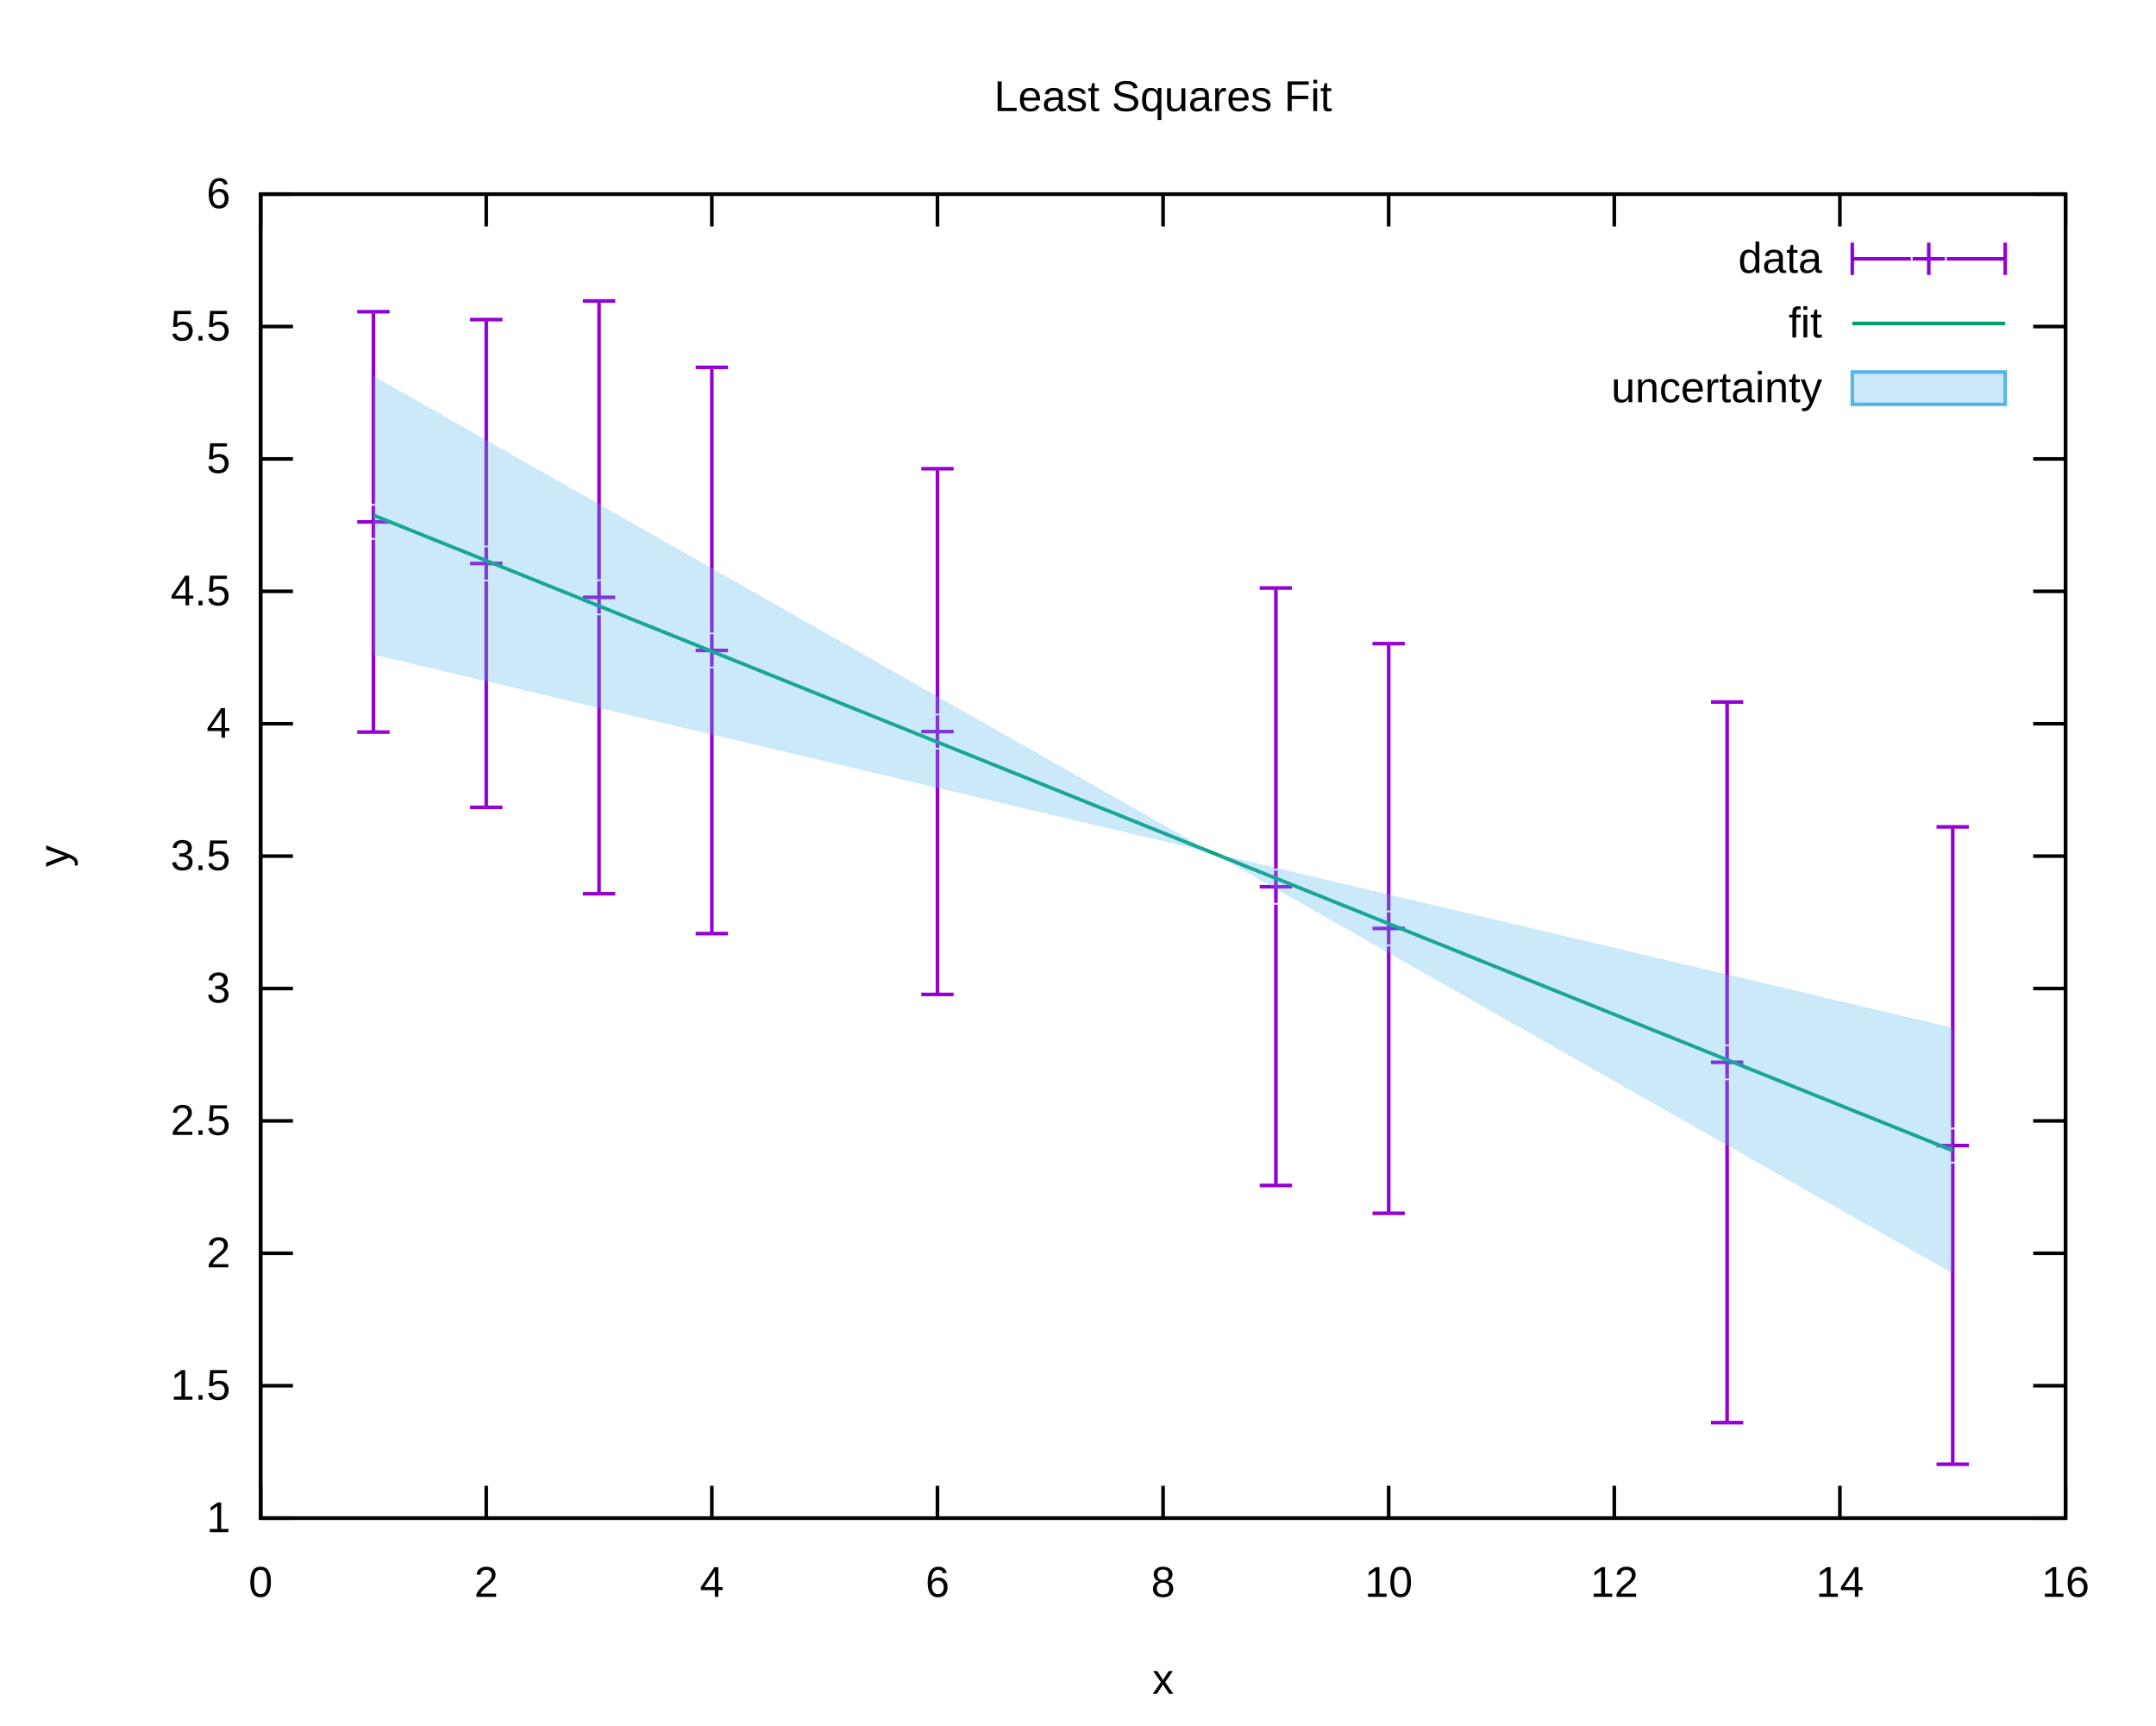
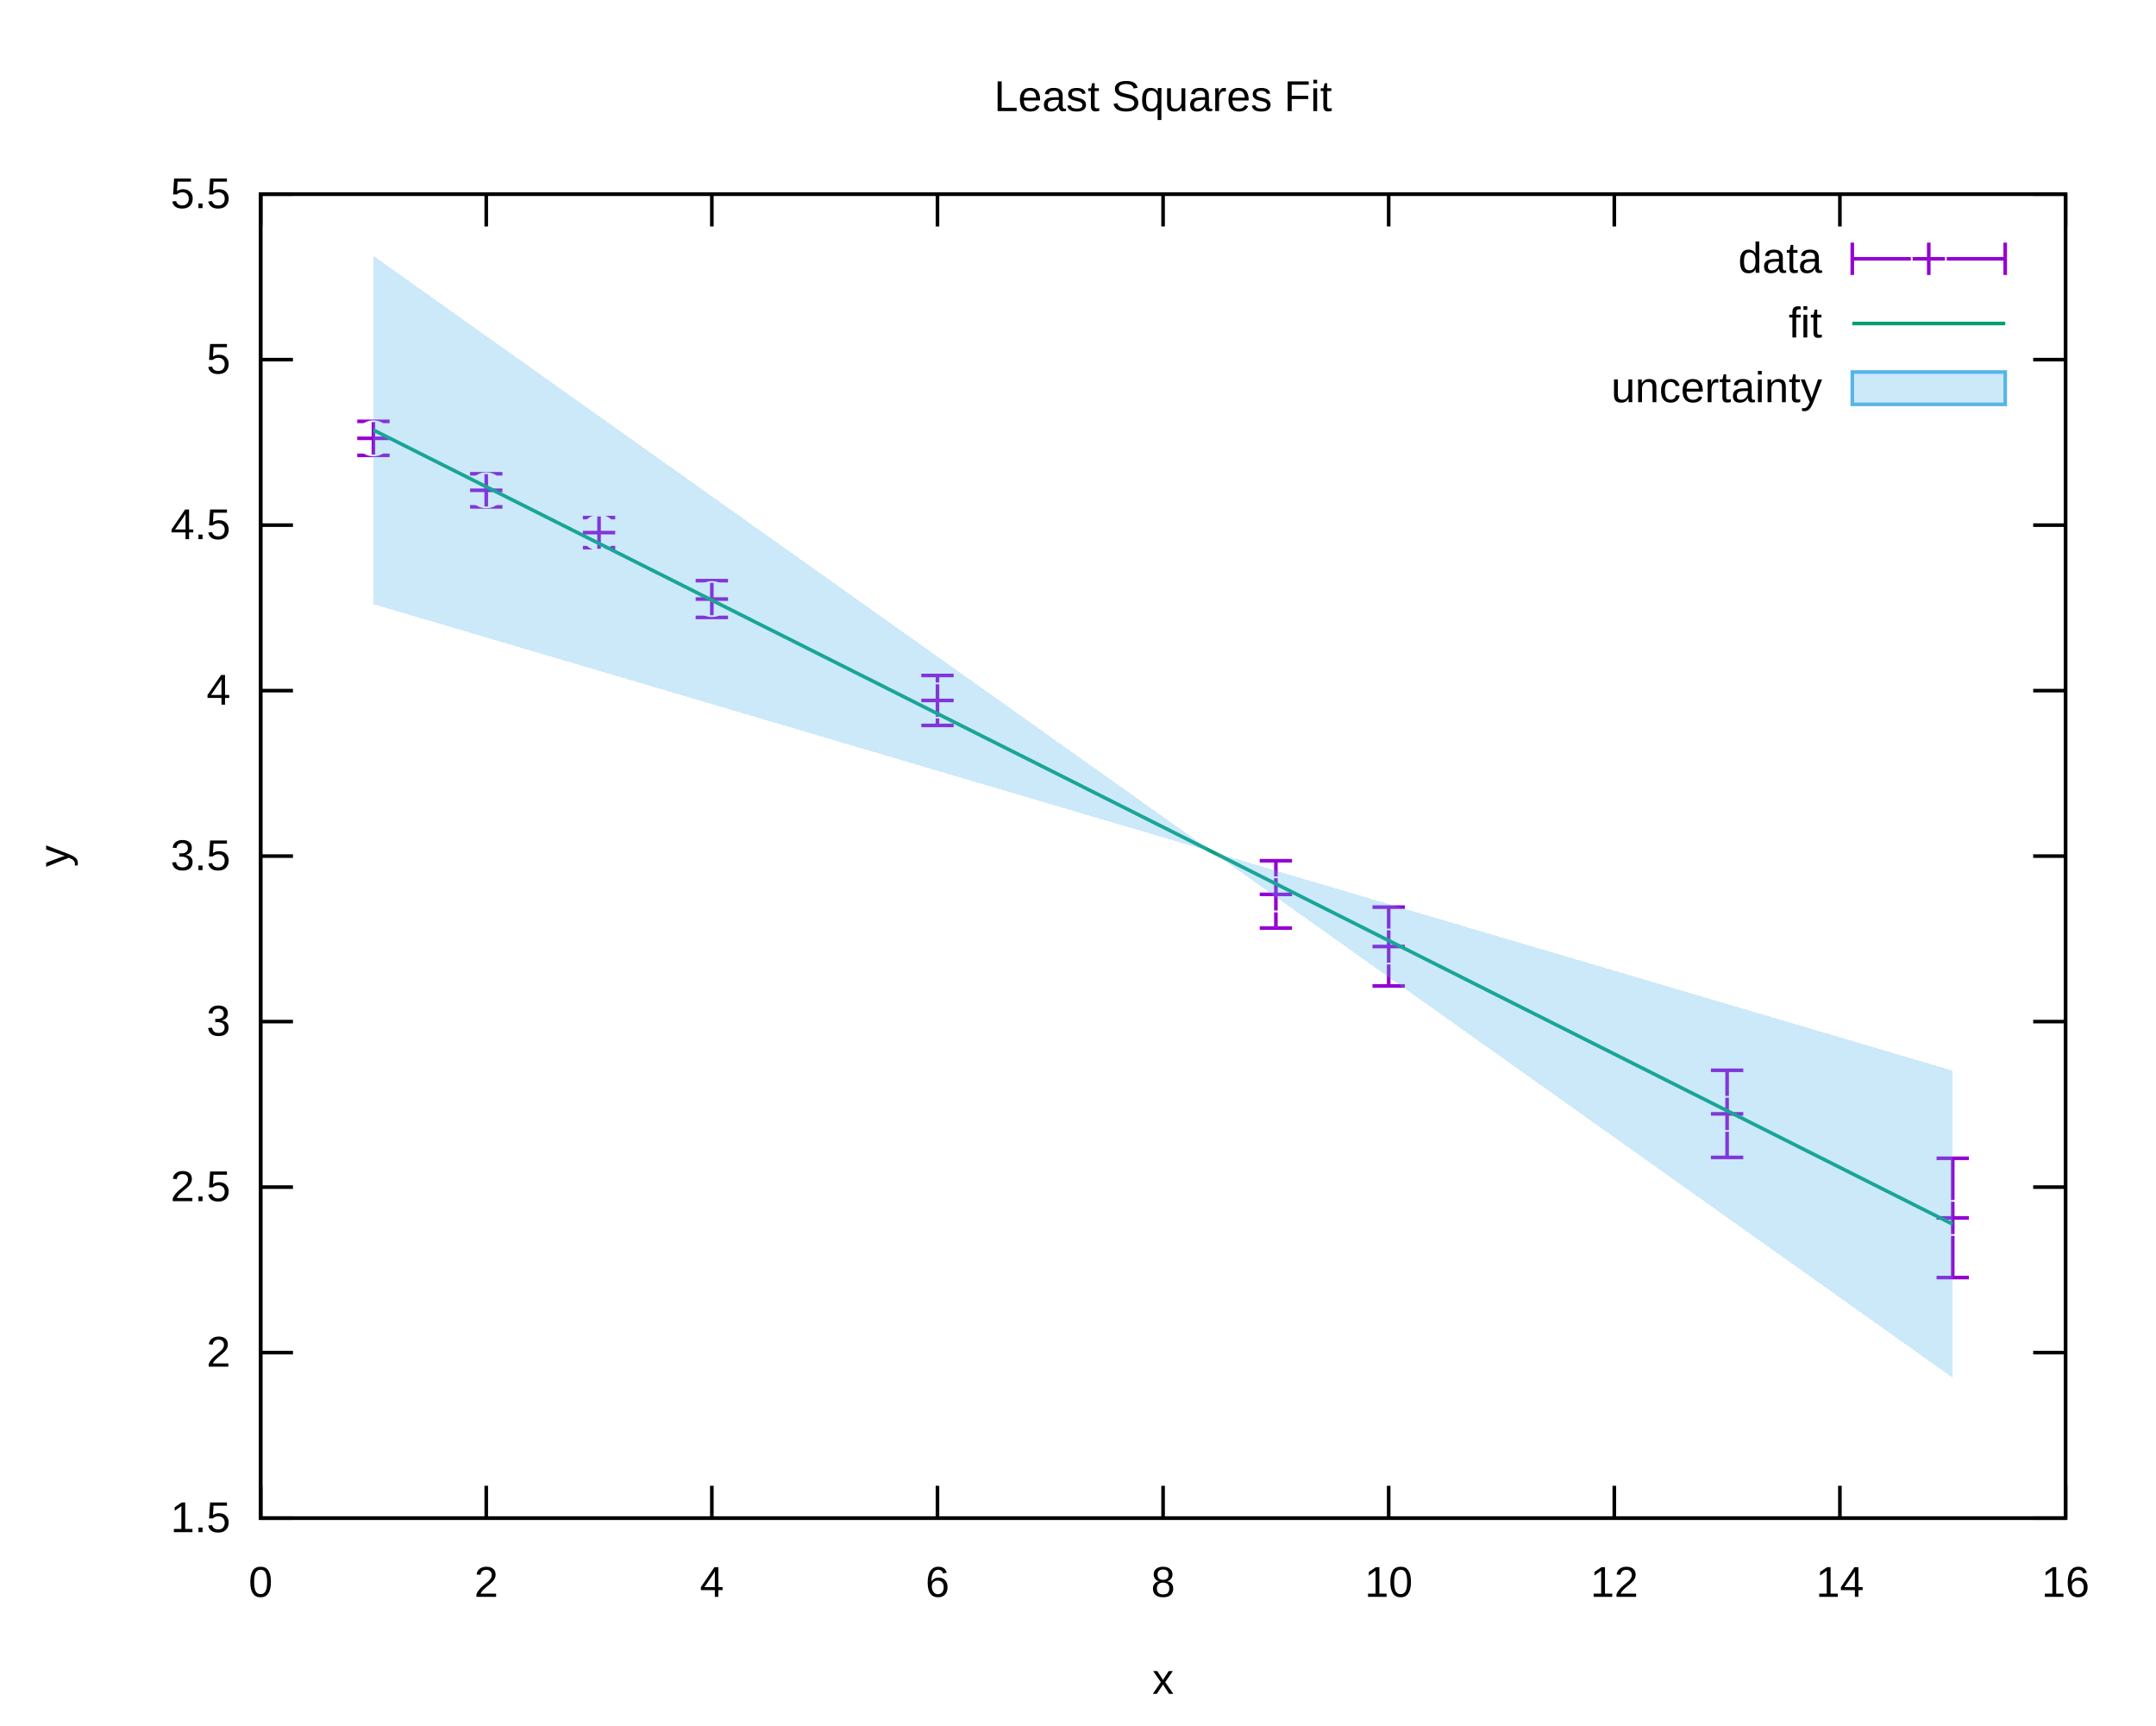
<svg xmlns="http://www.w3.org/2000/svg" xmlns:xlink="http://www.w3.org/1999/xlink" width="600" height="480" viewBox="0 0 600 480">
  <g id="gnuplot_canvas">
    <rect x="0" y="0" width="600" height="480" fill="none" />
    <defs>
      <circle id="gpDot" r="0.5" stroke-width="0.5" stroke="currentColor" />
      <path id="gpPt0" stroke-width="0.222" stroke="currentColor" d="M-1,0 h2 M0,-1 v2" />
      <path id="gpPt1" stroke-width="0.222" stroke="currentColor" d="M-1,-1 L1,1 M1,-1 L-1,1" />
      <path id="gpPt2" stroke-width="0.222" stroke="currentColor" d="M-1,0 L1,0 M0,-1 L0,1 M-1,-1 L1,1 M-1,1 L1,-1" />
      <rect id="gpPt3" stroke-width="0.222" stroke="currentColor" x="-1" y="-1" width="2" height="2" />
      <rect id="gpPt4" stroke-width="0.222" stroke="currentColor" fill="currentColor" x="-1" y="-1" width="2" height="2" />
      <circle id="gpPt5" stroke-width="0.222" stroke="currentColor" cx="0" cy="0" r="1" />
      <use xlink:href="#gpPt5" id="gpPt6" fill="currentColor" stroke="none" />
      <path id="gpPt7" stroke-width="0.222" stroke="currentColor" d="M0,-1.33 L-1.33,0.67 L1.33,0.67 z" />
      <use xlink:href="#gpPt7" id="gpPt8" fill="currentColor" stroke="none" />
      <use xlink:href="#gpPt7" id="gpPt9" stroke="currentColor" transform="rotate(180)" />
      <use xlink:href="#gpPt9" id="gpPt10" fill="currentColor" stroke="none" />
      <use xlink:href="#gpPt3" id="gpPt11" stroke="currentColor" transform="rotate(45)" />
      <use xlink:href="#gpPt11" id="gpPt12" fill="currentColor" stroke="none" />
      <path id="gpPt13" stroke-width="0.222" stroke="currentColor" d="M0,1.330 L1.265,0.411 L0.782,-1.067 L-0.782,-1.076 L-1.265,0.411 z" />
      <use xlink:href="#gpPt13" id="gpPt14" fill="currentColor" stroke="none" />
      <filter id="textbox" filterUnits="objectBoundingBox" x="0" y="0" height="1" width="1">
        <feFlood flood-color="white" flood-opacity="1" result="bgnd" />
        <feComposite in="SourceGraphic" in2="bgnd" operator="atop" />
      </filter>
      <filter id="greybox" filterUnits="objectBoundingBox" x="0" y="0" height="1" width="1">
        <feFlood flood-color="lightgrey" flood-opacity="1" result="grey" />
        <feComposite in="SourceGraphic" in2="grey" operator="atop" />
      </filter>
    </defs>
    <g fill="none" color="white" stroke="currentColor" stroke-width="1.00" stroke-linecap="butt" stroke-linejoin="miter">
</g>
    <g fill="none" color="black" stroke="currentColor" stroke-width="1.00" stroke-linecap="butt" stroke-linejoin="miter">
      <path stroke="black" d="M72.53,422.40 L81.53,422.40 M574.82,422.40 L565.82,422.40  " />
      <g transform="translate(64.14,426.30)" stroke="none" fill="black" font-family="Arial" font-size="12.00" text-anchor="end">
        <text>
-           <tspan font-family="Arial"> 1</tspan>
-         </text>
-       </g>
-     </g>
-     <g fill="none" color="black" stroke="currentColor" stroke-width="1.00" stroke-linecap="butt" stroke-linejoin="miter">
-       <path stroke="black" d="M72.53,385.56 L81.53,385.56 M574.82,385.56 L565.82,385.56  " />
-       <g transform="translate(64.14,389.46)" stroke="none" fill="black" font-family="Arial" font-size="12.00" text-anchor="end">
-         <text>
          <tspan font-family="Arial"> 1.5</tspan>
        </text>
      </g>
    </g>
    <g fill="none" color="black" stroke="currentColor" stroke-width="1.00" stroke-linecap="butt" stroke-linejoin="miter">
-       <path stroke="black" d="M72.53,348.72 L81.53,348.72 M574.82,348.72 L565.82,348.72  " />
-       <g transform="translate(64.14,352.62)" stroke="none" fill="black" font-family="Arial" font-size="12.00" text-anchor="end">
+       <path stroke="black" d="M72.53,376.35 L81.53,376.35 M574.82,376.35 L565.82,376.35  " />
+       <g transform="translate(64.14,380.25)" stroke="none" fill="black" font-family="Arial" font-size="12.00" text-anchor="end">
        <text>
          <tspan font-family="Arial"> 2</tspan>
        </text>
      </g>
    </g>
    <g fill="none" color="black" stroke="currentColor" stroke-width="1.00" stroke-linecap="butt" stroke-linejoin="miter">
-       <path stroke="black" d="M72.53,311.88 L81.53,311.88 M574.82,311.88 L565.82,311.88  " />
-       <g transform="translate(64.14,315.78)" stroke="none" fill="black" font-family="Arial" font-size="12.00" text-anchor="end">
+       <path stroke="black" d="M72.53,330.30 L81.53,330.30 M574.82,330.30 L565.82,330.30  " />
+       <g transform="translate(64.14,334.20)" stroke="none" fill="black" font-family="Arial" font-size="12.00" text-anchor="end">
        <text>
          <tspan font-family="Arial"> 2.5</tspan>
        </text>
      </g>
    </g>
    <g fill="none" color="black" stroke="currentColor" stroke-width="1.00" stroke-linecap="butt" stroke-linejoin="miter">
-       <path stroke="black" d="M72.53,275.04 L81.53,275.04 M574.82,275.04 L565.82,275.04  " />
-       <g transform="translate(64.14,278.94)" stroke="none" fill="black" font-family="Arial" font-size="12.00" text-anchor="end">
+       <path stroke="black" d="M72.53,284.25 L81.53,284.25 M574.82,284.25 L565.82,284.25  " />
+       <g transform="translate(64.14,288.15)" stroke="none" fill="black" font-family="Arial" font-size="12.00" text-anchor="end">
        <text>
          <tspan font-family="Arial"> 3</tspan>
        </text>
      </g>
    </g>
    <g fill="none" color="black" stroke="currentColor" stroke-width="1.00" stroke-linecap="butt" stroke-linejoin="miter">
      <path stroke="black" d="M72.53,238.20 L81.53,238.20 M574.82,238.20 L565.82,238.20  " />
      <g transform="translate(64.14,242.10)" stroke="none" fill="black" font-family="Arial" font-size="12.00" text-anchor="end">
        <text>
          <tspan font-family="Arial"> 3.5</tspan>
        </text>
      </g>
    </g>
    <g fill="none" color="black" stroke="currentColor" stroke-width="1.00" stroke-linecap="butt" stroke-linejoin="miter">
-       <path stroke="black" d="M72.53,201.37 L81.53,201.37 M574.82,201.37 L565.82,201.37  " />
-       <g transform="translate(64.14,205.27)" stroke="none" fill="black" font-family="Arial" font-size="12.00" text-anchor="end">
+       <path stroke="black" d="M72.53,192.16 L81.53,192.16 M574.82,192.16 L565.82,192.16  " />
+       <g transform="translate(64.14,196.06)" stroke="none" fill="black" font-family="Arial" font-size="12.00" text-anchor="end">
        <text>
          <tspan font-family="Arial"> 4</tspan>
        </text>
      </g>
    </g>
    <g fill="none" color="black" stroke="currentColor" stroke-width="1.00" stroke-linecap="butt" stroke-linejoin="miter">
-       <path stroke="black" d="M72.53,164.53 L81.53,164.53 M574.82,164.53 L565.82,164.53  " />
-       <g transform="translate(64.14,168.43)" stroke="none" fill="black" font-family="Arial" font-size="12.00" text-anchor="end">
+       <path stroke="black" d="M72.53,146.11 L81.53,146.11 M574.82,146.11 L565.82,146.11  " />
+       <g transform="translate(64.14,150.01)" stroke="none" fill="black" font-family="Arial" font-size="12.00" text-anchor="end">
        <text>
          <tspan font-family="Arial"> 4.5</tspan>
        </text>
      </g>
    </g>
    <g fill="none" color="black" stroke="currentColor" stroke-width="1.00" stroke-linecap="butt" stroke-linejoin="miter">
-       <path stroke="black" d="M72.53,127.69 L81.53,127.69 M574.82,127.69 L565.82,127.69  " />
-       <g transform="translate(64.14,131.59)" stroke="none" fill="black" font-family="Arial" font-size="12.00" text-anchor="end">
+       <path stroke="black" d="M72.53,100.06 L81.53,100.06 M574.82,100.06 L565.82,100.06  " />
+       <g transform="translate(64.14,103.96)" stroke="none" fill="black" font-family="Arial" font-size="12.00" text-anchor="end">
        <text>
          <tspan font-family="Arial"> 5</tspan>
-         </text>
-       </g>
-     </g>
-     <g fill="none" color="black" stroke="currentColor" stroke-width="1.00" stroke-linecap="butt" stroke-linejoin="miter">
-       <path stroke="black" d="M72.53,90.85 L81.53,90.85 M574.82,90.85 L565.82,90.85  " />
-       <g transform="translate(64.14,94.75)" stroke="none" fill="black" font-family="Arial" font-size="12.00" text-anchor="end">
-         <text>
-           <tspan font-family="Arial"> 5.5</tspan>
        </text>
      </g>
    </g>
    <g fill="none" color="black" stroke="currentColor" stroke-width="1.00" stroke-linecap="butt" stroke-linejoin="miter">
      <path stroke="black" d="M72.53,54.01 L81.53,54.01 M574.82,54.01 L565.82,54.01  " />
      <g transform="translate(64.14,57.91)" stroke="none" fill="black" font-family="Arial" font-size="12.00" text-anchor="end">
        <text>
-           <tspan font-family="Arial"> 6</tspan>
+           <tspan font-family="Arial"> 5.5</tspan>
        </text>
      </g>
    </g>
    <g fill="none" color="black" stroke="currentColor" stroke-width="1.00" stroke-linecap="butt" stroke-linejoin="miter">
      <path stroke="black" d="M72.53,422.40 L72.53,413.40 M72.53,54.01 L72.53,63.01  " />
      <g transform="translate(72.53,444.30)" stroke="none" fill="black" font-family="Arial" font-size="12.00" text-anchor="middle">
        <text>
          <tspan font-family="Arial"> 0</tspan>
        </text>
      </g>
    </g>
    <g fill="none" color="black" stroke="currentColor" stroke-width="1.00" stroke-linecap="butt" stroke-linejoin="miter">
      <path stroke="black" d="M135.32,422.40 L135.32,413.40 M135.32,54.01 L135.32,63.01  " />
      <g transform="translate(135.32,444.30)" stroke="none" fill="black" font-family="Arial" font-size="12.00" text-anchor="middle">
        <text>
          <tspan font-family="Arial"> 2</tspan>
        </text>
      </g>
    </g>
    <g fill="none" color="black" stroke="currentColor" stroke-width="1.00" stroke-linecap="butt" stroke-linejoin="miter">
      <path stroke="black" d="M198.10,422.40 L198.10,413.40 M198.10,54.01 L198.10,63.01  " />
      <g transform="translate(198.10,444.30)" stroke="none" fill="black" font-family="Arial" font-size="12.00" text-anchor="middle">
        <text>
          <tspan font-family="Arial"> 4</tspan>
        </text>
      </g>
    </g>
    <g fill="none" color="black" stroke="currentColor" stroke-width="1.00" stroke-linecap="butt" stroke-linejoin="miter">
      <path stroke="black" d="M260.89,422.40 L260.89,413.40 M260.89,54.01 L260.89,63.01  " />
      <g transform="translate(260.89,444.30)" stroke="none" fill="black" font-family="Arial" font-size="12.00" text-anchor="middle">
        <text>
          <tspan font-family="Arial"> 6</tspan>
        </text>
      </g>
    </g>
    <g fill="none" color="black" stroke="currentColor" stroke-width="1.00" stroke-linecap="butt" stroke-linejoin="miter">
      <path stroke="black" d="M323.68,422.40 L323.68,413.40 M323.68,54.01 L323.68,63.01  " />
      <g transform="translate(323.68,444.30)" stroke="none" fill="black" font-family="Arial" font-size="12.00" text-anchor="middle">
        <text>
          <tspan font-family="Arial"> 8</tspan>
        </text>
      </g>
    </g>
    <g fill="none" color="black" stroke="currentColor" stroke-width="1.00" stroke-linecap="butt" stroke-linejoin="miter">
      <path stroke="black" d="M386.46,422.40 L386.46,413.40 M386.46,54.01 L386.46,63.01  " />
      <g transform="translate(386.46,444.30)" stroke="none" fill="black" font-family="Arial" font-size="12.00" text-anchor="middle">
        <text>
          <tspan font-family="Arial"> 10</tspan>
        </text>
      </g>
    </g>
    <g fill="none" color="black" stroke="currentColor" stroke-width="1.00" stroke-linecap="butt" stroke-linejoin="miter">
      <path stroke="black" d="M449.25,422.40 L449.25,413.40 M449.25,54.01 L449.25,63.01  " />
      <g transform="translate(449.25,444.30)" stroke="none" fill="black" font-family="Arial" font-size="12.00" text-anchor="middle">
        <text>
          <tspan font-family="Arial"> 12</tspan>
        </text>
      </g>
    </g>
    <g fill="none" color="black" stroke="currentColor" stroke-width="1.00" stroke-linecap="butt" stroke-linejoin="miter">
      <path stroke="black" d="M512.03,422.40 L512.03,413.40 M512.03,54.01 L512.03,63.01  " />
      <g transform="translate(512.03,444.30)" stroke="none" fill="black" font-family="Arial" font-size="12.00" text-anchor="middle">
        <text>
          <tspan font-family="Arial"> 14</tspan>
        </text>
      </g>
    </g>
    <g fill="none" color="black" stroke="currentColor" stroke-width="1.00" stroke-linecap="butt" stroke-linejoin="miter">
      <path stroke="black" d="M574.82,422.40 L574.82,413.40 M574.82,54.01 L574.82,63.01  " />
      <g transform="translate(574.82,444.30)" stroke="none" fill="black" font-family="Arial" font-size="12.00" text-anchor="middle">
        <text>
          <tspan font-family="Arial"> 16</tspan>
        </text>
      </g>
    </g>
    <g fill="none" color="black" stroke="currentColor" stroke-width="1.00" stroke-linecap="butt" stroke-linejoin="miter">
</g>
    <g fill="none" color="black" stroke="currentColor" stroke-width="1.00" stroke-linecap="butt" stroke-linejoin="miter">
      <path stroke="black" d="M72.53,54.01 L72.53,422.40 L574.82,422.40 L574.82,54.01 L72.53,54.01 Z  " />
    </g>
    <g fill="none" color="black" stroke="currentColor" stroke-width="1.00" stroke-linecap="butt" stroke-linejoin="miter">
</g>
    <g id="gnuplot_plot_1">
      <g fill="none" color="black" stroke="currentColor" stroke-width="1.00" stroke-linecap="butt" stroke-linejoin="miter">
        <g transform="translate(507.09,75.91)" stroke="none" fill="black" font-family="Arial" font-size="12.00" text-anchor="end">
          <text>
            <tspan font-family="Arial">data</tspan>
          </text>
        </g>
      </g>
      <g fill="none" color="black" stroke="currentColor" stroke-width="1.00" stroke-linecap="butt" stroke-linejoin="miter">
-         <path stroke="rgb(148,   0, 211)" d="M515.48,72.01 L558.04,72.01 M515.48,67.51 L515.48,76.51 M558.04,67.51 L558.04,76.51 M103.92,203.69 L103.92,86.73   M99.42,203.69 L108.42,203.69 M99.42,86.73 L108.42,86.73 M135.32,224.64 L135.32,88.92 M130.82,224.64 L139.82,224.64   M130.82,88.92 L139.82,88.92 M166.71,248.67 L166.71,83.73 M162.21,248.67 L171.21,248.67 M162.21,83.73 L171.21,83.73   M198.10,259.76 L198.10,102.21 M193.60,259.76 L202.60,259.76 M193.60,102.21 L202.60,102.21 M260.89,276.69 L260.89,130.42   M256.39,276.69 L265.39,276.69 M256.39,130.42 L265.39,130.42 M355.07,329.84 L355.07,163.60 M350.57,329.84 L359.57,329.84   M350.57,163.60 L359.57,163.60 M386.46,337.58 L386.46,179.08 M381.96,337.58 L390.96,337.58 M381.96,179.08 L390.96,179.08   M480.64,395.83 L480.64,195.33 M476.14,395.83 L485.14,395.83 M476.14,195.33 L485.14,195.33 M543.43,407.41 L543.43,230.07   M538.93,407.41 L547.93,407.41 M538.93,230.07 L547.93,230.07  " />
-       </g>
-       <g fill="none" color="black" stroke="currentColor" stroke-width="1.00" stroke-linecap="butt" stroke-linejoin="miter">
-         <use xlink:href="#gpPt6" transform="translate(103.92,145.21) scale(4.50)" color="white" />
-       </g>
-       <g fill="none" color="black" stroke="currentColor" stroke-width="1.00" stroke-linecap="butt" stroke-linejoin="miter">
-         <use xlink:href="#gpPt0" transform="translate(103.92,145.21) scale(4.50)" color="rgb(148,   0, 211)" />
-         <use xlink:href="#gpPt6" transform="translate(135.32,156.78) scale(4.50)" color="white" />
-       </g>
-       <g fill="none" color="black" stroke="currentColor" stroke-width="1.00" stroke-linecap="butt" stroke-linejoin="miter">
-         <use xlink:href="#gpPt0" transform="translate(135.32,156.78) scale(4.50)" color="rgb(148,   0, 211)" />
-         <use xlink:href="#gpPt6" transform="translate(166.71,166.20) scale(4.50)" color="white" />
-       </g>
-       <g fill="none" color="black" stroke="currentColor" stroke-width="1.00" stroke-linecap="butt" stroke-linejoin="miter">
-         <use xlink:href="#gpPt0" transform="translate(166.71,166.20) scale(4.50)" color="rgb(148,   0, 211)" />
-         <use xlink:href="#gpPt6" transform="translate(198.10,180.98) scale(4.50)" color="white" />
-       </g>
-       <g fill="none" color="black" stroke="currentColor" stroke-width="1.00" stroke-linecap="butt" stroke-linejoin="miter">
-         <use xlink:href="#gpPt0" transform="translate(198.10,180.98) scale(4.50)" color="rgb(148,   0, 211)" />
-         <use xlink:href="#gpPt6" transform="translate(260.89,203.55) scale(4.50)" color="white" />
-       </g>
-       <g fill="none" color="black" stroke="currentColor" stroke-width="1.00" stroke-linecap="butt" stroke-linejoin="miter">
-         <use xlink:href="#gpPt0" transform="translate(260.89,203.55) scale(4.50)" color="rgb(148,   0, 211)" />
-         <use xlink:href="#gpPt6" transform="translate(355.07,246.72) scale(4.50)" color="white" />
-       </g>
-       <g fill="none" color="black" stroke="currentColor" stroke-width="1.00" stroke-linecap="butt" stroke-linejoin="miter">
-         <use xlink:href="#gpPt0" transform="translate(355.07,246.72) scale(4.50)" color="rgb(148,   0, 211)" />
-         <use xlink:href="#gpPt6" transform="translate(386.46,258.33) scale(4.50)" color="white" />
-       </g>
-       <g fill="none" color="black" stroke="currentColor" stroke-width="1.00" stroke-linecap="butt" stroke-linejoin="miter">
-         <use xlink:href="#gpPt0" transform="translate(386.46,258.33) scale(4.50)" color="rgb(148,   0, 211)" />
-         <use xlink:href="#gpPt6" transform="translate(480.64,295.58) scale(4.50)" color="white" />
-       </g>
-       <g fill="none" color="black" stroke="currentColor" stroke-width="1.00" stroke-linecap="butt" stroke-linejoin="miter">
-         <use xlink:href="#gpPt0" transform="translate(480.64,295.58) scale(4.50)" color="rgb(148,   0, 211)" />
-         <use xlink:href="#gpPt6" transform="translate(543.43,318.74) scale(4.50)" color="white" />
-       </g>
-       <g fill="none" color="black" stroke="currentColor" stroke-width="1.00" stroke-linecap="butt" stroke-linejoin="miter">
-         <use xlink:href="#gpPt0" transform="translate(543.43,318.74) scale(4.50)" color="rgb(148,   0, 211)" />
+         <path stroke="rgb(148,   0, 211)" d="M515.48,72.01 L558.04,72.01 M515.48,67.51 L515.48,76.51 M558.04,67.51 L558.04,76.51 M103.92,126.69 L103.92,117.24   M99.42,126.69 L108.42,126.69 M99.42,117.24 L108.42,117.24 M135.32,141.03 L135.32,131.82 M130.82,141.03 L139.82,141.03   M130.82,131.82 L139.82,131.82 M166.71,152.38 L166.71,144.01 M162.21,152.38 L171.21,152.38 M162.21,144.01 L171.21,144.01   M198.10,171.79 L198.10,161.56 M193.60,171.79 L202.60,171.79 M193.60,161.56 L202.60,161.56 M260.89,201.84 L260.89,187.94   M256.39,201.84 L265.39,201.84 M256.39,187.94 L265.39,187.94 M355.07,258.22 L355.07,239.49 M350.57,258.22 L359.57,258.22   M350.57,239.49 L359.57,239.49 M386.46,274.33 L386.46,252.40 M381.96,274.33 L390.96,274.33 M381.96,252.40 L390.96,252.40   M480.64,322.04 L480.64,297.80 M476.14,322.04 L485.14,322.04 M476.14,297.80 L485.14,297.80 M543.43,355.47 L543.43,322.28   M538.93,355.47 L547.93,355.47 M538.93,322.28 L547.93,322.28  " />
+       </g>
+       <g fill="none" color="black" stroke="currentColor" stroke-width="1.00" stroke-linecap="butt" stroke-linejoin="miter">
+         <use xlink:href="#gpPt6" transform="translate(103.92,121.96) scale(4.50)" color="white" />
+       </g>
+       <g fill="none" color="black" stroke="currentColor" stroke-width="1.00" stroke-linecap="butt" stroke-linejoin="miter">
+         <use xlink:href="#gpPt0" transform="translate(103.92,121.96) scale(4.50)" color="rgb(148,   0, 211)" />
+         <use xlink:href="#gpPt6" transform="translate(135.32,136.42) scale(4.50)" color="white" />
+       </g>
+       <g fill="none" color="black" stroke="currentColor" stroke-width="1.00" stroke-linecap="butt" stroke-linejoin="miter">
+         <use xlink:href="#gpPt0" transform="translate(135.32,136.42) scale(4.50)" color="rgb(148,   0, 211)" />
+         <use xlink:href="#gpPt6" transform="translate(166.71,148.19) scale(4.50)" color="white" />
+       </g>
+       <g fill="none" color="black" stroke="currentColor" stroke-width="1.00" stroke-linecap="butt" stroke-linejoin="miter">
+         <use xlink:href="#gpPt0" transform="translate(166.71,148.19) scale(4.50)" color="rgb(148,   0, 211)" />
+         <use xlink:href="#gpPt6" transform="translate(198.10,166.68) scale(4.50)" color="white" />
+       </g>
+       <g fill="none" color="black" stroke="currentColor" stroke-width="1.00" stroke-linecap="butt" stroke-linejoin="miter">
+         <use xlink:href="#gpPt0" transform="translate(198.10,166.68) scale(4.50)" color="rgb(148,   0, 211)" />
+         <use xlink:href="#gpPt6" transform="translate(260.89,194.89) scale(4.50)" color="white" />
+       </g>
+       <g fill="none" color="black" stroke="currentColor" stroke-width="1.00" stroke-linecap="butt" stroke-linejoin="miter">
+         <use xlink:href="#gpPt0" transform="translate(260.89,194.89) scale(4.50)" color="rgb(148,   0, 211)" />
+         <use xlink:href="#gpPt6" transform="translate(355.07,248.85) scale(4.50)" color="white" />
+       </g>
+       <g fill="none" color="black" stroke="currentColor" stroke-width="1.00" stroke-linecap="butt" stroke-linejoin="miter">
+         <use xlink:href="#gpPt0" transform="translate(355.07,248.85) scale(4.50)" color="rgb(148,   0, 211)" />
+         <use xlink:href="#gpPt6" transform="translate(386.46,263.36) scale(4.50)" color="white" />
+       </g>
+       <g fill="none" color="black" stroke="currentColor" stroke-width="1.00" stroke-linecap="butt" stroke-linejoin="miter">
+         <use xlink:href="#gpPt0" transform="translate(386.46,263.36) scale(4.50)" color="rgb(148,   0, 211)" />
+         <use xlink:href="#gpPt6" transform="translate(480.64,309.92) scale(4.50)" color="white" />
+       </g>
+       <g fill="none" color="black" stroke="currentColor" stroke-width="1.00" stroke-linecap="butt" stroke-linejoin="miter">
+         <use xlink:href="#gpPt0" transform="translate(480.64,309.92) scale(4.50)" color="rgb(148,   0, 211)" />
+         <use xlink:href="#gpPt6" transform="translate(543.43,338.87) scale(4.50)" color="white" />
+       </g>
+       <g fill="none" color="black" stroke="currentColor" stroke-width="1.00" stroke-linecap="butt" stroke-linejoin="miter">
+         <use xlink:href="#gpPt0" transform="translate(543.43,338.87) scale(4.50)" color="rgb(148,   0, 211)" />
        <use xlink:href="#gpPt6" transform="translate(536.76,72.01) scale(4.50)" color="white" />
      </g>
      <g fill="none" color="black" stroke="currentColor" stroke-width="1.00" stroke-linecap="butt" stroke-linejoin="miter">
        <use xlink:href="#gpPt0" transform="translate(536.76,72.01) scale(4.50)" color="rgb(148,   0, 211)" />
      </g>
    </g>
    <g id="gnuplot_plot_2">
      <g fill="none" color="black" stroke="currentColor" stroke-width="1.00" stroke-linecap="butt" stroke-linejoin="miter">
        <g transform="translate(507.09,93.91)" stroke="none" fill="black" font-family="Arial" font-size="12.00" text-anchor="end">
          <text>
            <tspan font-family="Arial">fit</tspan>
          </text>
        </g>
      </g>
      <g fill="none" color="black" stroke="currentColor" stroke-width="1.00" stroke-linecap="butt" stroke-linejoin="miter">
-         <path stroke="rgb(  0, 158, 115)" d="M515.48,90.01 L558.04,90.01 M103.92,143.36 L106.13,144.25 L108.34,145.14 L110.55,146.02 L112.76,146.91 L114.97,147.80   L117.17,148.69 L119.38,149.58 L121.59,150.47 L123.80,151.35 L126.01,152.24 L128.22,153.13 L130.43,154.02 L132.63,154.91   L134.84,155.80 L137.05,156.68 L139.26,157.57 L141.47,158.46 L143.68,159.35 L145.89,160.24 L148.09,161.13 L150.30,162.01   L152.51,162.90 L154.72,163.79 L156.93,164.68 L159.14,165.57 L161.35,166.46 L163.55,167.35 L165.76,168.23 L167.97,169.12   L170.18,170.01 L172.39,170.90 L174.60,171.79 L176.81,172.68 L179.01,173.56 L181.22,174.45 L183.43,175.34 L185.64,176.23   L187.85,177.12 L190.06,178.00 L192.27,178.89 L194.47,179.78 L196.68,180.67 L198.89,181.56 L201.10,182.45 L203.31,183.33   L205.52,184.22 L207.73,185.11 L209.93,186.00 L212.14,186.89 L214.35,187.78 L216.56,188.66 L218.77,189.55 L220.98,190.44   L223.19,191.33 L225.39,192.22 L227.60,193.11 L229.81,193.99 L232.02,194.88 L234.23,195.77 L236.44,196.66 L238.65,197.55   L240.85,198.44 L243.06,199.32 L245.27,200.21 L247.48,201.10 L249.69,201.99 L251.90,202.88 L254.11,203.77 L256.31,204.65   L258.52,205.54 L260.73,206.43 L262.94,207.32 L265.15,208.21 L267.36,209.10 L269.57,209.98 L271.77,210.87 L273.98,211.76   L276.19,212.65 L278.40,213.54 L280.61,214.43 L282.82,215.31 L285.03,216.20 L287.23,217.09 L289.44,217.98 L291.65,218.87   L293.86,219.76 L296.07,220.64 L298.28,221.53 L300.49,222.42 L302.69,223.31 L304.90,224.20 L307.11,225.09 L309.32,225.97   L311.53,226.86 L313.74,227.75 L315.95,228.64 L318.15,229.53 L320.36,230.42 L322.57,231.30 L324.78,232.19 L326.99,233.08   L329.20,233.97 L331.40,234.86 L333.61,235.75 L335.82,236.63 L338.03,237.52 L340.24,238.41 L342.45,239.30 L344.66,240.19   L346.86,241.08 L349.07,241.96 L351.28,242.85 L353.49,243.74 L355.70,244.63 L357.91,245.52 L360.12,246.41 L362.32,247.29   L364.53,248.18 L366.74,249.07 L368.95,249.96 L371.16,250.85 L373.37,251.74 L375.58,252.62 L377.78,253.51 L379.99,254.40   L382.20,255.29 L384.41,256.18 L386.62,257.07 L388.83,257.95 L391.04,258.84 L393.25,259.73 L395.45,260.62 L397.66,261.51   L399.87,262.40 L402.08,263.28 L404.29,264.17 L406.50,265.06 L408.70,265.95 L410.91,266.84 L413.12,267.73 L415.33,268.61   L417.54,269.50 L419.75,270.39 L421.96,271.28 L424.16,272.17 L426.37,273.06 L428.58,273.94 L430.79,274.83 L433.00,275.72   L435.21,276.61 L437.42,277.50 L439.63,278.39 L441.83,279.27 L444.04,280.16 L446.25,281.05 L448.46,281.94 L450.67,282.83   L452.88,283.72 L455.08,284.60 L457.29,285.49 L459.50,286.38 L461.71,287.27 L463.92,288.16 L466.13,289.05 L468.33,289.93   L470.54,290.82 L472.75,291.71 L474.96,292.60 L477.17,293.49 L479.38,294.37 L481.59,295.26 L483.80,296.15 L486.01,297.04   L488.21,297.93 L490.42,298.82 L492.63,299.71 L494.84,300.59 L497.05,301.48 L499.26,302.37 L501.46,303.26 L503.67,304.15   L505.88,305.04 L508.09,305.92 L510.30,306.81 L512.51,307.70 L514.71,308.59 L516.92,309.48 L519.13,310.37 L521.34,311.25   L523.55,312.14 L525.76,313.03 L527.97,313.92 L530.18,314.81 L532.38,315.70 L534.59,316.58 L536.80,317.47 L539.01,318.36   L541.22,319.25 L543.43,320.14  " />
+         <path stroke="rgb(  0, 158, 115)" d="M515.48,90.01 L558.04,90.01 M103.92,119.65 L106.13,120.76 L108.34,121.87 L110.55,122.98 L112.76,124.09 L114.97,125.20   L117.17,126.31 L119.38,127.42 L121.59,128.53 L123.80,129.64 L126.01,130.75 L128.22,131.86 L130.43,132.97 L132.63,134.08   L134.84,135.19 L137.05,136.30 L139.26,137.42 L141.47,138.53 L143.68,139.64 L145.89,140.75 L148.09,141.86 L150.30,142.97   L152.51,144.08 L154.72,145.19 L156.93,146.30 L159.14,147.41 L161.35,148.52 L163.55,149.63 L165.76,150.74 L167.97,151.85   L170.18,152.96 L172.39,154.07 L174.60,155.18 L176.81,156.29 L179.01,157.40 L181.22,158.51 L183.43,159.62 L185.64,160.73   L187.85,161.84 L190.06,162.95 L192.27,164.06 L194.47,165.18 L196.68,166.29 L198.89,167.40 L201.10,168.51 L203.31,169.62   L205.52,170.73 L207.73,171.84 L209.93,172.95 L212.14,174.06 L214.35,175.17 L216.56,176.28 L218.77,177.39 L220.98,178.50   L223.19,179.61 L225.39,180.72 L227.60,181.83 L229.81,182.94 L232.02,184.05 L234.23,185.16 L236.44,186.27 L238.65,187.38   L240.85,188.49 L243.06,189.60 L245.27,190.71 L247.48,191.83 L249.69,192.94 L251.90,194.05 L254.11,195.16 L256.31,196.27   L258.52,197.38 L260.73,198.49 L262.94,199.60 L265.15,200.71 L267.36,201.82 L269.57,202.93 L271.77,204.04 L273.98,205.15   L276.19,206.26 L278.40,207.37 L280.61,208.48 L282.82,209.59 L285.03,210.70 L287.23,211.81 L289.44,212.92 L291.65,214.03   L293.86,215.14 L296.07,216.25 L298.28,217.36 L300.49,218.47 L302.69,219.59 L304.90,220.70 L307.11,221.81 L309.32,222.92   L311.53,224.03 L313.74,225.14 L315.95,226.25 L318.15,227.36 L320.36,228.47 L322.57,229.58 L324.78,230.69 L326.99,231.80   L329.20,232.91 L331.40,234.02 L333.61,235.13 L335.82,236.24 L338.03,237.35 L340.24,238.46 L342.45,239.57 L344.66,240.68   L346.86,241.79 L349.07,242.90 L351.28,244.01 L353.49,245.12 L355.70,246.23 L357.91,247.35 L360.12,248.46 L362.32,249.57   L364.53,250.68 L366.74,251.79 L368.95,252.90 L371.16,254.01 L373.37,255.12 L375.58,256.23 L377.78,257.34 L379.99,258.45   L382.20,259.56 L384.41,260.67 L386.62,261.78 L388.83,262.89 L391.04,264.00 L393.25,265.11 L395.45,266.22 L397.66,267.33   L399.87,268.44 L402.08,269.55 L404.29,270.66 L406.50,271.77 L408.70,272.89 L410.91,274.00 L413.12,275.11 L415.33,276.22   L417.54,277.33 L419.75,278.44 L421.96,279.55 L424.16,280.66 L426.37,281.77 L428.58,282.88 L430.79,283.99 L433.00,285.10   L435.21,286.21 L437.42,287.32 L439.63,288.43 L441.83,289.54 L444.04,290.65 L446.25,291.76 L448.46,292.87 L450.67,293.98   L452.88,295.09 L455.08,296.20 L457.29,297.31 L459.50,298.42 L461.71,299.53 L463.92,300.65 L466.13,301.76 L468.33,302.87   L470.54,303.98 L472.75,305.09 L474.96,306.20 L477.17,307.31 L479.38,308.42 L481.59,309.53 L483.80,310.64 L486.01,311.75   L488.21,312.86 L490.42,313.97 L492.63,315.08 L494.84,316.19 L497.05,317.30 L499.26,318.41 L501.46,319.52 L503.67,320.63   L505.88,321.74 L508.09,322.85 L510.30,323.96 L512.51,325.07 L514.71,326.18 L516.92,327.29 L519.13,328.41 L521.34,329.52   L523.55,330.63 L525.76,331.74 L527.97,332.85 L530.18,333.96 L532.38,335.07 L534.59,336.18 L536.80,337.29 L539.01,338.40   L541.22,339.51 L543.43,340.62  " />
      </g>
    </g>
    <g id="gnuplot_plot_3">
      <g fill="none" color="black" stroke="currentColor" stroke-width="1.00" stroke-linecap="butt" stroke-linejoin="miter">
        <g transform="translate(507.09,111.91)" stroke="none" fill="black" font-family="Arial" font-size="12.00" text-anchor="end">
          <text>
            <tspan font-family="Arial">uncertainty</tspan>
          </text>
        </g>
      </g>
      <g fill="none" color="black" stroke="currentColor" stroke-width="1.00" stroke-linecap="butt" stroke-linejoin="miter">
        <g stroke="none" shape-rendering="crispEdges">
          <polygon fill="rgb( 86, 180, 233)" fill-opacity="0.3" points="515.48,112.51 558.04,112.51 558.04,103.51 515.48,103.51 " />
        </g>
        <path stroke="rgb( 86, 180, 233)" d="M515.48,112.51 L558.04,112.51 L558.04,103.51 L515.48,103.51 L515.48,112.51 Z  " />
      </g>
      <g fill="none" color="black" stroke="currentColor" stroke-width="1.00" stroke-linecap="butt" stroke-linejoin="miter">
        <g stroke="none" shape-rendering="crispEdges">
-           <polygon fill="rgb( 86, 180, 233)" fill-opacity="0.3" points="103.92,104.60 106.13,105.86 108.34,107.11 110.55,108.37 112.76,109.62 114.97,110.88 117.17,112.13 119.38,113.39 121.59,114.64 123.80,115.90 126.01,117.15 128.22,118.41 130.43,119.66 132.63,120.92 134.84,122.17 137.05,123.42 139.26,124.68 141.47,125.94 143.68,127.19 145.89,128.44 148.09,129.70 150.30,130.95 152.51,132.21 154.72,133.46 156.93,134.72 159.14,135.97 161.35,137.23 163.55,138.48 165.76,139.74 167.97,140.99 170.18,142.25 172.39,143.50 174.60,144.76 176.81,146.01 179.01,147.27 181.22,148.52 183.43,149.78 185.64,151.03 187.85,152.29 190.06,153.54 192.27,154.80 194.47,156.05 196.68,157.31 198.89,158.56 201.10,159.82 203.31,161.07 205.52,162.33 207.73,163.58 209.93,164.83 212.14,166.09 214.35,167.34 216.56,168.60 218.77,169.85 220.98,171.11 223.19,172.36 225.39,173.62 227.60,174.87 229.81,176.13 232.02,177.38 234.23,178.64 236.44,179.89 238.65,181.15 240.85,182.40 243.06,183.66 245.27,184.91 247.48,186.17 249.69,187.42 251.90,188.68 254.11,189.93 256.31,191.19 258.52,192.44 260.73,193.70 262.94,194.95 265.15,196.21 267.36,197.46 269.57,198.72 271.77,199.97 273.98,201.23 276.19,202.48 278.40,203.74 280.61,204.99 282.82,206.24 285.03,207.50 287.23,208.75 289.44,210.01 291.65,211.26 293.86,212.52 296.07,213.77 298.28,215.03 300.49,216.28 302.69,217.54 304.90,218.79 307.11,220.05 309.32,221.30 311.53,222.56 313.74,223.81 315.95,225.07 318.15,226.32 320.36,227.58 322.57,228.83 324.78,230.09 326.99,231.34 329.20,232.60 331.40,233.85 333.61,235.11 335.82,236.36 337.47,237.30 335.82,236.91 333.61,236.39 331.40,235.86 329.20,235.34 326.99,234.82 324.78,234.30 322.57,233.78 320.36,233.25 318.15,232.73 315.95,232.21 313.74,231.69 311.53,231.17 309.32,230.65 307.11,230.12 304.90,229.60 302.69,229.08 300.49,228.56 298.28,228.04 296.07,227.51 293.86,226.99 291.65,226.47 289.44,225.95 287.23,225.43 285.03,224.91 282.82,224.38 280.61,223.86 278.40,223.34 276.19,222.82 273.98,222.30 271.77,221.77 269.57,221.25 267.36,220.73 265.15,220.21 262.94,219.69 260.73,219.17 258.52,218.64 256.31,218.12 254.11,217.60 251.90,217.08 249.69,216.56 247.48,216.03 245.27,215.51 243.06,214.99 240.85,214.47 238.65,213.95 236.44,213.43 234.23,212.90 232.02,212.38 229.81,211.86 227.60,211.34 225.39,210.82 223.19,210.30 220.98,209.77 218.77,209.25 216.56,208.73 214.35,208.21 212.14,207.69 209.93,207.16 207.73,206.64 205.52,206.12 203.31,205.60 201.10,205.08 198.89,204.56 196.68,204.03 194.47,203.51 192.27,202.99 190.06,202.47 187.85,201.95 185.64,201.42 183.43,200.90 181.22,200.38 179.01,199.86 176.81,199.34 174.60,198.82 172.39,198.29 170.18,197.77 167.97,197.25 165.76,196.73 163.55,196.21 161.35,195.68 159.14,195.16 156.93,194.64 154.72,194.12 152.51,193.60 150.30,193.08 148.09,192.55 145.89,192.03 143.68,191.51 141.47,190.99 139.26,190.47 137.05,189.94 134.84,189.42 132.63,188.90 130.43,188.38 128.22,187.86 126.01,187.34 123.80,186.81 121.59,186.29 119.38,185.77 117.17,185.25 114.97,184.73 112.76,184.20 110.55,183.68 108.34,183.16 106.13,182.64 103.92,182.12 " />
-           <polygon fill="rgb( 86, 180, 233)" fill-opacity="0.3" points="337.47,237.30 338.03,237.62 340.24,238.87 342.45,240.13 344.66,241.38 346.86,242.64 349.07,243.89 351.28,245.15 353.49,246.40 355.70,247.65 357.91,248.91 360.12,250.16 362.32,251.42 364.53,252.67 366.74,253.93 368.95,255.18 371.16,256.44 373.37,257.69 375.58,258.95 377.78,260.20 379.99,261.46 382.20,262.71 384.41,263.97 386.62,265.22 388.83,266.48 391.04,267.73 393.25,268.99 395.45,270.24 397.66,271.50 399.87,272.75 402.08,274.01 404.29,275.26 406.50,276.52 408.70,277.77 410.91,279.03 413.12,280.28 415.33,281.54 417.54,282.79 419.75,284.05 421.96,285.30 424.16,286.55 426.37,287.81 428.58,289.06 430.79,290.32 433.00,291.57 435.21,292.83 437.42,294.08 439.63,295.34 441.83,296.59 444.04,297.85 446.25,299.10 448.46,300.36 450.67,301.61 452.88,302.87 455.08,304.12 457.29,305.38 459.50,306.63 461.71,307.89 463.92,309.14 466.13,310.40 468.33,311.65 470.54,312.91 472.75,314.16 474.96,315.42 477.17,316.67 479.38,317.93 481.59,319.18 483.80,320.44 486.01,321.69 488.21,322.95 490.42,324.20 492.63,325.46 494.84,326.71 497.05,327.96 499.26,329.22 501.46,330.47 503.67,331.73 505.88,332.98 508.09,334.24 510.30,335.49 512.51,336.75 514.71,338.00 516.92,339.26 519.13,340.51 521.34,341.77 523.55,343.02 525.76,344.28 527.97,345.53 530.18,346.79 532.38,348.04 534.59,349.30 536.80,350.55 539.01,351.81 541.22,353.06 543.43,354.32 543.43,285.96 541.22,285.43 539.01,284.91 536.80,284.39 534.59,283.87 532.38,283.35 530.18,282.83 527.97,282.30 525.76,281.78 523.55,281.26 521.34,280.74 519.13,280.22 516.92,279.70 514.71,279.17 512.51,278.65 510.30,278.13 508.09,277.61 505.88,277.09 503.67,276.56 501.46,276.04 499.26,275.52 497.05,275.00 494.84,274.48 492.63,273.96 490.42,273.43 488.21,272.91 486.01,272.39 483.80,271.87 481.59,271.35 479.38,270.82 477.17,270.30 474.96,269.78 472.75,269.26 470.54,268.74 468.33,268.21 466.13,267.69 463.92,267.17 461.71,266.65 459.50,266.13 457.29,265.61 455.08,265.08 452.88,264.56 450.67,264.04 448.46,263.52 446.25,263.00 444.04,262.48 441.83,261.95 439.63,261.43 437.42,260.91 435.21,260.39 433.00,259.87 430.79,259.34 428.58,258.82 426.37,258.30 424.16,257.78 421.96,257.26 419.75,256.74 417.54,256.21 415.33,255.69 413.12,255.17 410.91,254.65 408.70,254.13 406.50,253.61 404.29,253.08 402.08,252.56 399.87,252.04 397.66,251.52 395.45,251.00 393.25,250.47 391.04,249.95 388.83,249.43 386.62,248.91 384.41,248.39 382.20,247.86 379.99,247.34 377.78,246.82 375.58,246.30 373.37,245.78 371.16,245.26 368.95,244.73 366.74,244.21 364.53,243.69 362.32,243.17 360.12,242.65 357.91,242.13 355.70,241.60 353.49,241.08 351.28,240.56 349.07,240.04 346.86,239.52 344.66,238.99 342.45,238.47 340.24,237.95 338.03,237.43 " />
+           <polygon fill="rgb( 86, 180, 233)" fill-opacity="0.3" points="103.92,71.20 106.13,72.77 108.34,74.34 110.55,75.91 112.76,77.48 114.97,79.04 117.17,80.61 119.38,82.18 121.59,83.75 123.80,85.32 126.01,86.89 128.22,88.46 130.43,90.02 132.63,91.59 134.84,93.16 137.05,94.73 139.26,96.30 141.47,97.87 143.68,99.44 145.89,101.00 148.09,102.57 150.30,104.14 152.51,105.71 154.72,107.28 156.93,108.85 159.14,110.42 161.35,111.98 163.55,113.55 165.76,115.12 167.97,116.69 170.18,118.26 172.39,119.83 174.60,121.40 176.81,122.96 179.01,124.53 181.22,126.10 183.43,127.67 185.64,129.24 187.85,130.81 190.06,132.38 192.27,133.94 194.47,135.51 196.68,137.08 198.89,138.65 201.10,140.22 203.31,141.79 205.52,143.36 207.73,144.92 209.93,146.49 212.14,148.06 214.35,149.63 216.56,151.20 218.77,152.77 220.98,154.34 223.19,155.90 225.39,157.47 227.60,159.04 229.81,160.61 232.02,162.18 234.23,163.75 236.44,165.32 238.65,166.88 240.85,168.45 243.06,170.02 245.27,171.59 247.48,173.16 249.69,174.73 251.90,176.30 254.11,177.86 256.31,179.43 258.52,181.00 260.73,182.57 262.94,184.14 265.15,185.71 267.36,187.28 269.57,188.84 271.77,190.41 273.98,191.98 276.19,193.55 278.40,195.12 280.61,196.69 282.82,198.25 285.03,199.82 287.23,201.39 289.44,202.96 291.65,204.53 293.86,206.10 296.07,207.67 298.28,209.23 300.49,210.80 302.69,212.37 304.90,213.94 307.11,215.51 309.32,217.08 311.53,218.65 313.74,220.21 315.95,221.78 318.15,223.35 320.36,224.92 322.57,226.49 324.78,228.06 326.99,229.63 329.20,231.19 331.40,232.76 333.61,234.33 335.82,235.90 337.47,237.07 335.82,236.58 333.61,235.93 331.40,235.28 329.20,234.63 326.99,233.97 324.78,233.32 322.57,232.67 320.36,232.02 318.15,231.36 315.95,230.71 313.74,230.06 311.53,229.41 309.32,228.76 307.11,228.10 304.90,227.45 302.69,226.80 300.49,226.15 298.28,225.49 296.07,224.84 293.86,224.19 291.65,223.54 289.44,222.89 287.23,222.23 285.03,221.58 282.82,220.93 280.61,220.28 278.40,219.62 276.19,218.97 273.98,218.32 271.77,217.67 269.57,217.02 267.36,216.36 265.15,215.71 262.94,215.06 260.73,214.41 258.52,213.75 256.31,213.10 254.11,212.45 251.90,211.80 249.69,211.14 247.48,210.49 245.27,209.84 243.06,209.19 240.85,208.54 238.65,207.88 236.44,207.23 234.23,206.58 232.02,205.93 229.81,205.27 227.60,204.62 225.39,203.97 223.19,203.32 220.98,202.67 218.77,202.01 216.56,201.36 214.35,200.71 212.14,200.06 209.93,199.40 207.73,198.75 205.52,198.10 203.31,197.45 201.10,196.80 198.89,196.14 196.68,195.49 194.47,194.84 192.27,194.19 190.06,193.53 187.85,192.88 185.64,192.23 183.43,191.58 181.22,190.92 179.01,190.27 176.81,189.62 174.60,188.97 172.39,188.32 170.18,187.66 167.97,187.01 165.76,186.36 163.55,185.71 161.35,185.05 159.14,184.40 156.93,183.75 154.72,183.10 152.51,182.45 150.30,181.79 148.09,181.14 145.89,180.49 143.68,179.84 141.47,179.18 139.26,178.53 137.05,177.88 134.84,177.23 132.63,176.58 130.43,175.92 128.22,175.27 126.01,174.62 123.80,173.97 121.59,173.31 119.38,172.66 117.17,172.01 114.97,171.36 112.76,170.70 110.55,170.05 108.34,169.40 106.13,168.75 103.92,168.10 " />
+           <polygon fill="rgb( 86, 180, 233)" fill-opacity="0.3" points="337.47,237.07 338.03,237.47 340.24,239.04 342.45,240.61 344.66,242.17 346.86,243.74 349.07,245.31 351.28,246.88 353.49,248.45 355.70,250.02 357.91,251.59 360.12,253.15 362.32,254.72 364.53,256.29 366.74,257.86 368.95,259.43 371.16,261.00 373.37,262.57 375.58,264.13 377.78,265.70 379.99,267.27 382.20,268.84 384.41,270.41 386.62,271.98 388.83,273.55 391.04,275.11 393.25,276.68 395.45,278.25 397.66,279.82 399.87,281.39 402.08,282.96 404.29,284.52 406.50,286.09 408.70,287.66 410.91,289.23 413.12,290.80 415.33,292.37 417.54,293.94 419.75,295.51 421.96,297.07 424.16,298.64 426.37,300.21 428.58,301.78 430.79,303.35 433.00,304.92 435.21,306.49 437.42,308.05 439.63,309.62 441.83,311.19 444.04,312.76 446.25,314.33 448.46,315.90 450.67,317.46 452.88,319.03 455.08,320.60 457.29,322.17 459.50,323.74 461.71,325.31 463.92,326.88 466.13,328.44 468.33,330.01 470.54,331.58 472.75,333.15 474.96,334.72 477.17,336.29 479.38,337.86 481.59,339.43 483.80,340.99 486.01,342.56 488.21,344.13 490.42,345.70 492.63,347.27 494.84,348.84 497.05,350.40 499.26,351.97 501.46,353.54 503.67,355.11 505.88,356.68 508.09,358.25 510.30,359.82 512.51,361.39 514.71,362.95 516.92,364.52 519.13,366.09 521.34,367.66 523.55,369.23 525.76,370.80 527.97,372.36 530.18,373.93 532.38,375.50 534.59,377.07 536.80,378.64 539.01,380.21 541.22,381.77 543.43,383.34 543.43,297.89 541.22,297.24 539.01,296.59 536.80,295.94 534.59,295.29 532.38,294.63 530.18,293.98 527.97,293.33 525.76,292.68 523.55,292.02 521.34,291.37 519.13,290.72 516.92,290.07 514.71,289.41 512.51,288.76 510.30,288.11 508.09,287.46 505.88,286.81 503.67,286.15 501.46,285.50 499.26,284.85 497.05,284.20 494.84,283.55 492.63,282.89 490.42,282.24 488.21,281.59 486.01,280.94 483.80,280.28 481.59,279.63 479.38,278.98 477.17,278.33 474.96,277.67 472.75,277.02 470.54,276.37 468.33,275.72 466.13,275.07 463.92,274.41 461.71,273.76 459.50,273.11 457.29,272.46 455.08,271.80 452.88,271.15 450.67,270.50 448.46,269.85 446.25,269.19 444.04,268.54 441.83,267.89 439.63,267.24 437.42,266.59 435.21,265.93 433.00,265.28 430.79,264.63 428.58,263.98 426.37,263.33 424.16,262.67 421.96,262.02 419.75,261.37 417.54,260.72 415.33,260.06 413.12,259.41 410.91,258.76 408.70,258.11 406.50,257.46 404.29,256.80 402.08,256.15 399.87,255.50 397.66,254.85 395.45,254.19 393.25,253.54 391.04,252.89 388.83,252.24 386.62,251.58 384.41,250.93 382.20,250.28 379.99,249.63 377.78,248.98 375.58,248.32 373.37,247.67 371.16,247.02 368.95,246.37 366.74,245.71 364.53,245.06 362.32,244.41 360.12,243.76 357.91,243.11 355.70,242.45 353.49,241.80 351.28,241.15 349.07,240.50 346.86,239.84 344.66,239.19 342.45,238.54 340.24,237.89 338.03,237.24 " />
        </g>
      </g>
    </g>
    <g fill="none" color="white" stroke="rgb( 86, 180, 233)" stroke-width="2.00" stroke-linecap="butt" stroke-linejoin="miter">
</g>
    <g fill="none" color="black" stroke="currentColor" stroke-width="2.00" stroke-linecap="butt" stroke-linejoin="miter">
</g>
    <g fill="none" color="black" stroke="black" stroke-width="1.00" stroke-linecap="butt" stroke-linejoin="miter">
</g>
    <g fill="none" color="black" stroke="currentColor" stroke-width="1.00" stroke-linecap="butt" stroke-linejoin="miter">
      <path stroke="black" d="M72.53,54.01 L72.53,422.40 L574.82,422.40 L574.82,54.01 L72.53,54.01 Z  " />
      <g transform="translate(19.18,238.21) rotate(270.00)" stroke="none" fill="black" font-family="Arial" font-size="12.00" text-anchor="middle">
        <text>
          <tspan font-family="Arial">y</tspan>
        </text>
      </g>
    </g>
    <g fill="none" color="black" stroke="currentColor" stroke-width="1.00" stroke-linecap="butt" stroke-linejoin="miter">
      <g transform="translate(323.67,471.30)" stroke="none" fill="black" font-family="Arial" font-size="12.00" text-anchor="middle">
        <text>
          <tspan font-family="Arial">x</tspan>
        </text>
      </g>
    </g>
    <g fill="none" color="black" stroke="currentColor" stroke-width="1.00" stroke-linecap="butt" stroke-linejoin="miter">
</g>
    <g fill="none" color="black" stroke="currentColor" stroke-width="1.00" stroke-linecap="butt" stroke-linejoin="miter">
      <g transform="translate(323.67,30.91)" stroke="none" fill="black" font-family="Arial" font-size="12.00" text-anchor="middle">
        <text>
          <tspan font-family="Arial">Least Squares Fit</tspan>
        </text>
      </g>
    </g>
    <g fill="none" color="black" stroke="currentColor" stroke-width="1.00" stroke-linecap="butt" stroke-linejoin="miter">
</g>
  </g>
</svg>
